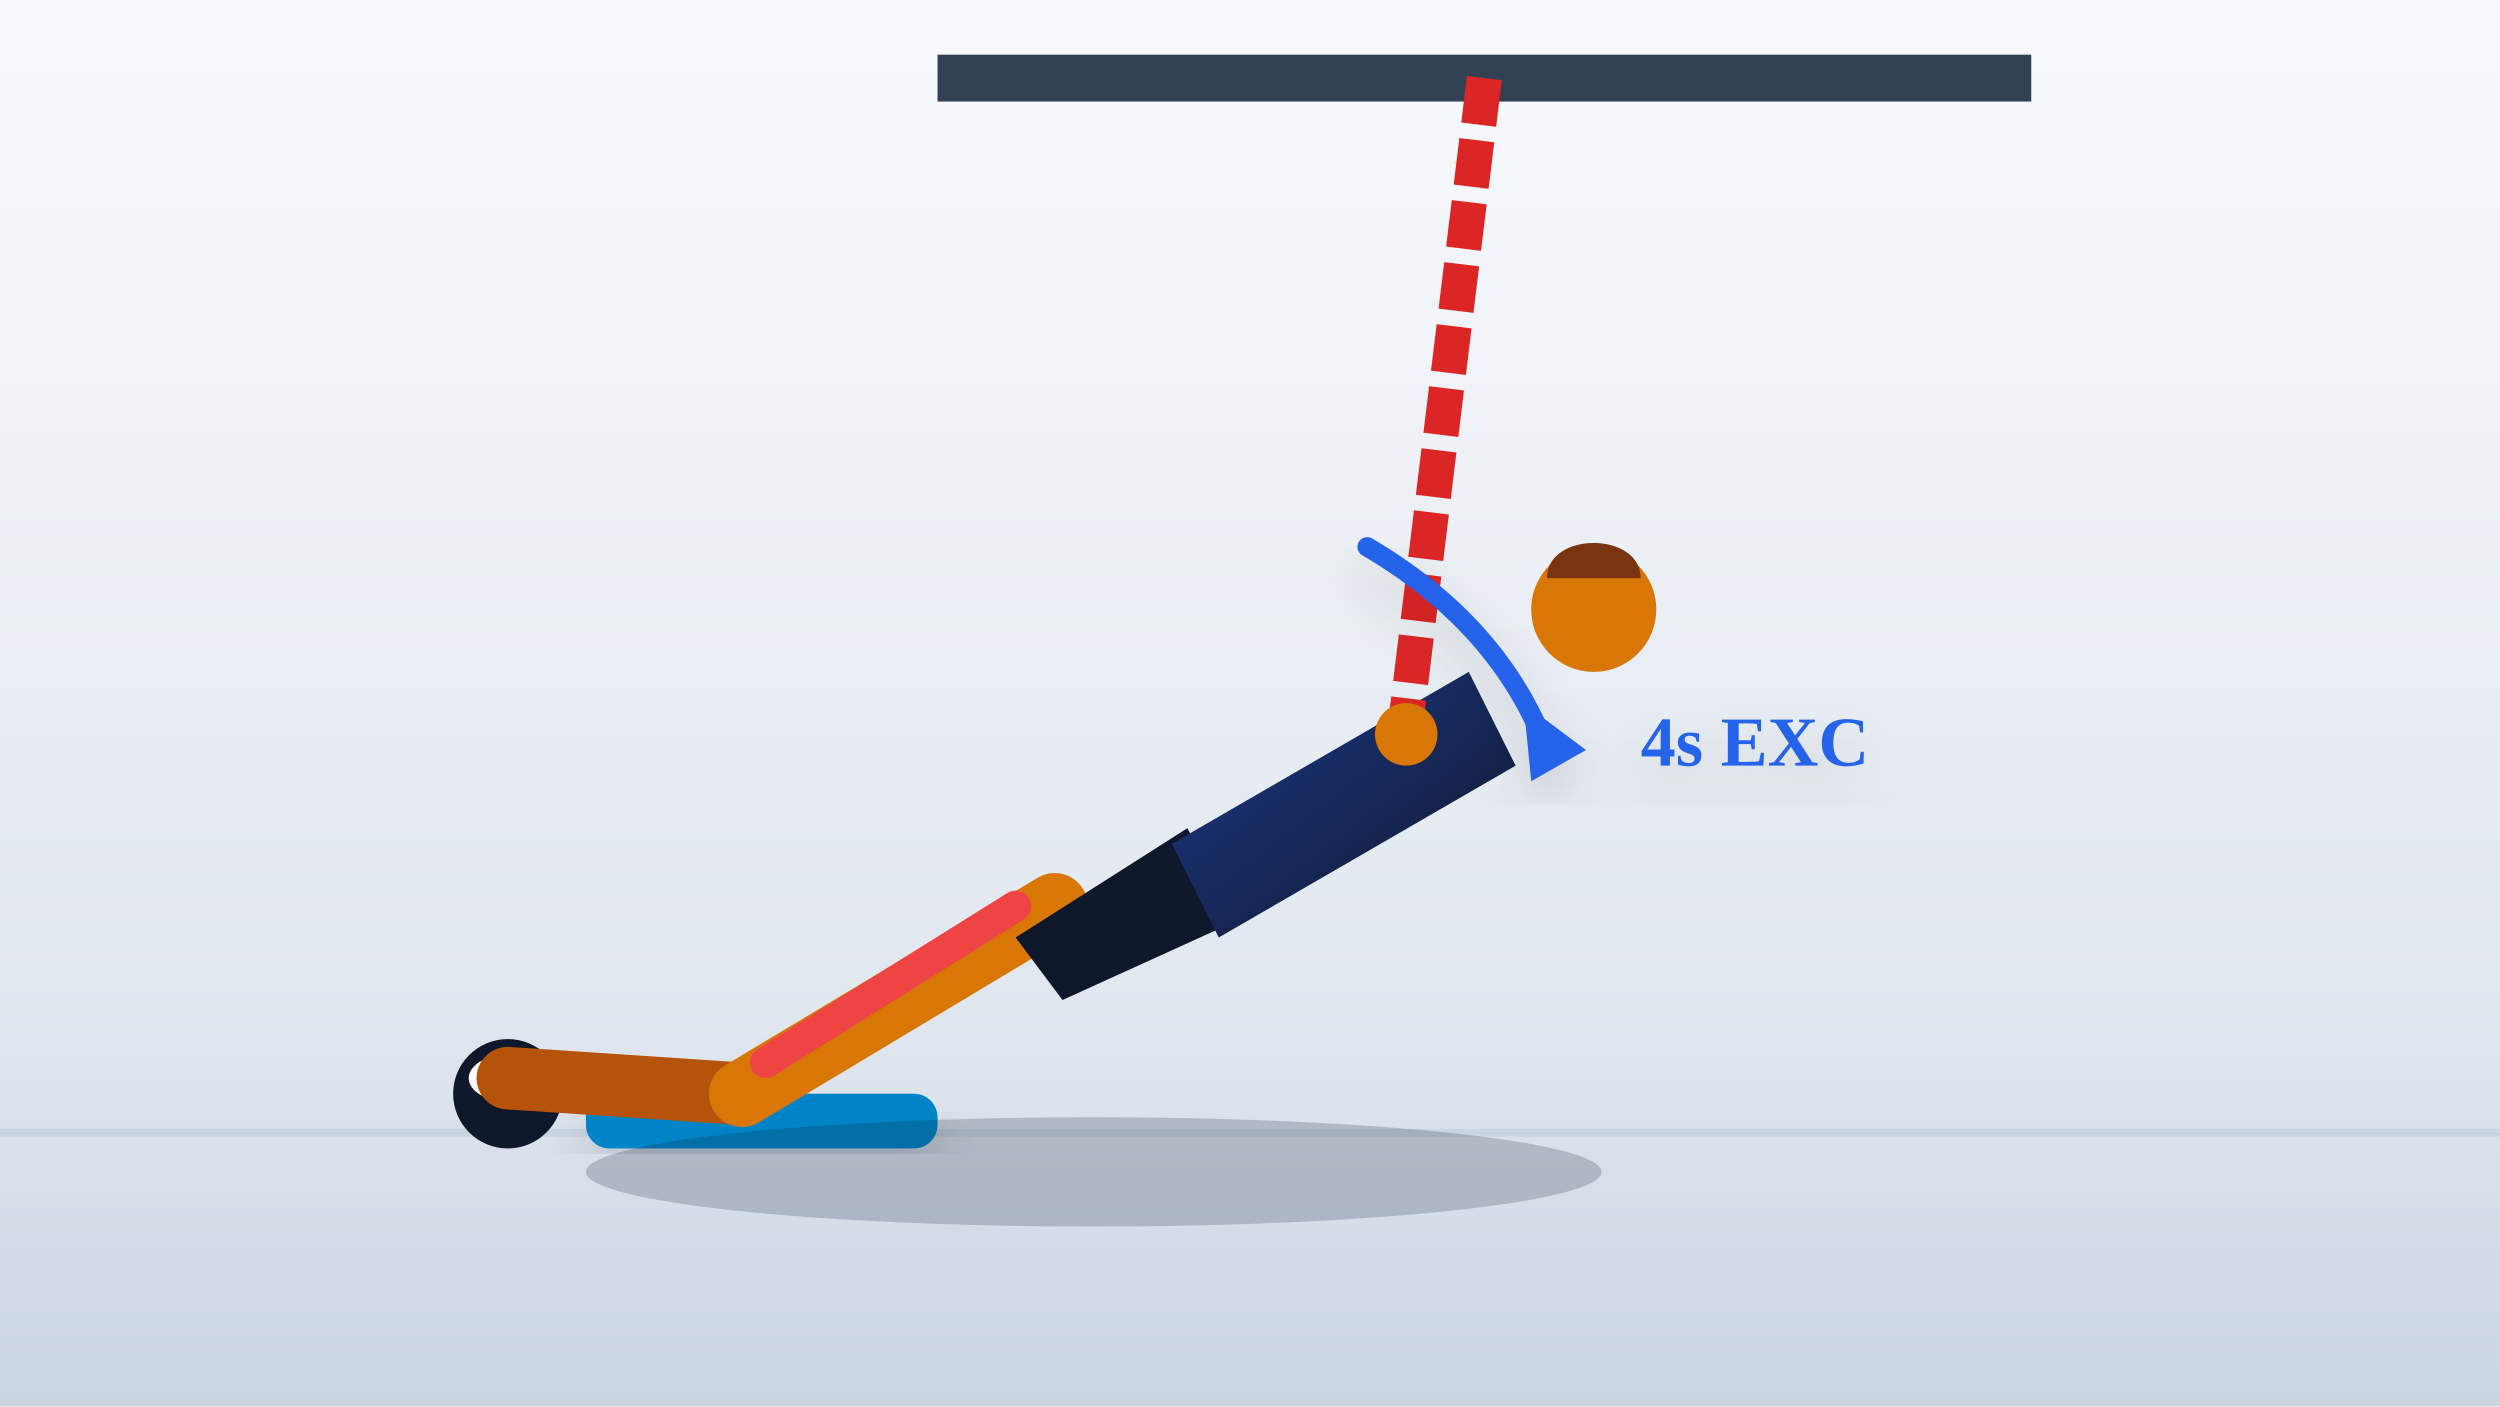
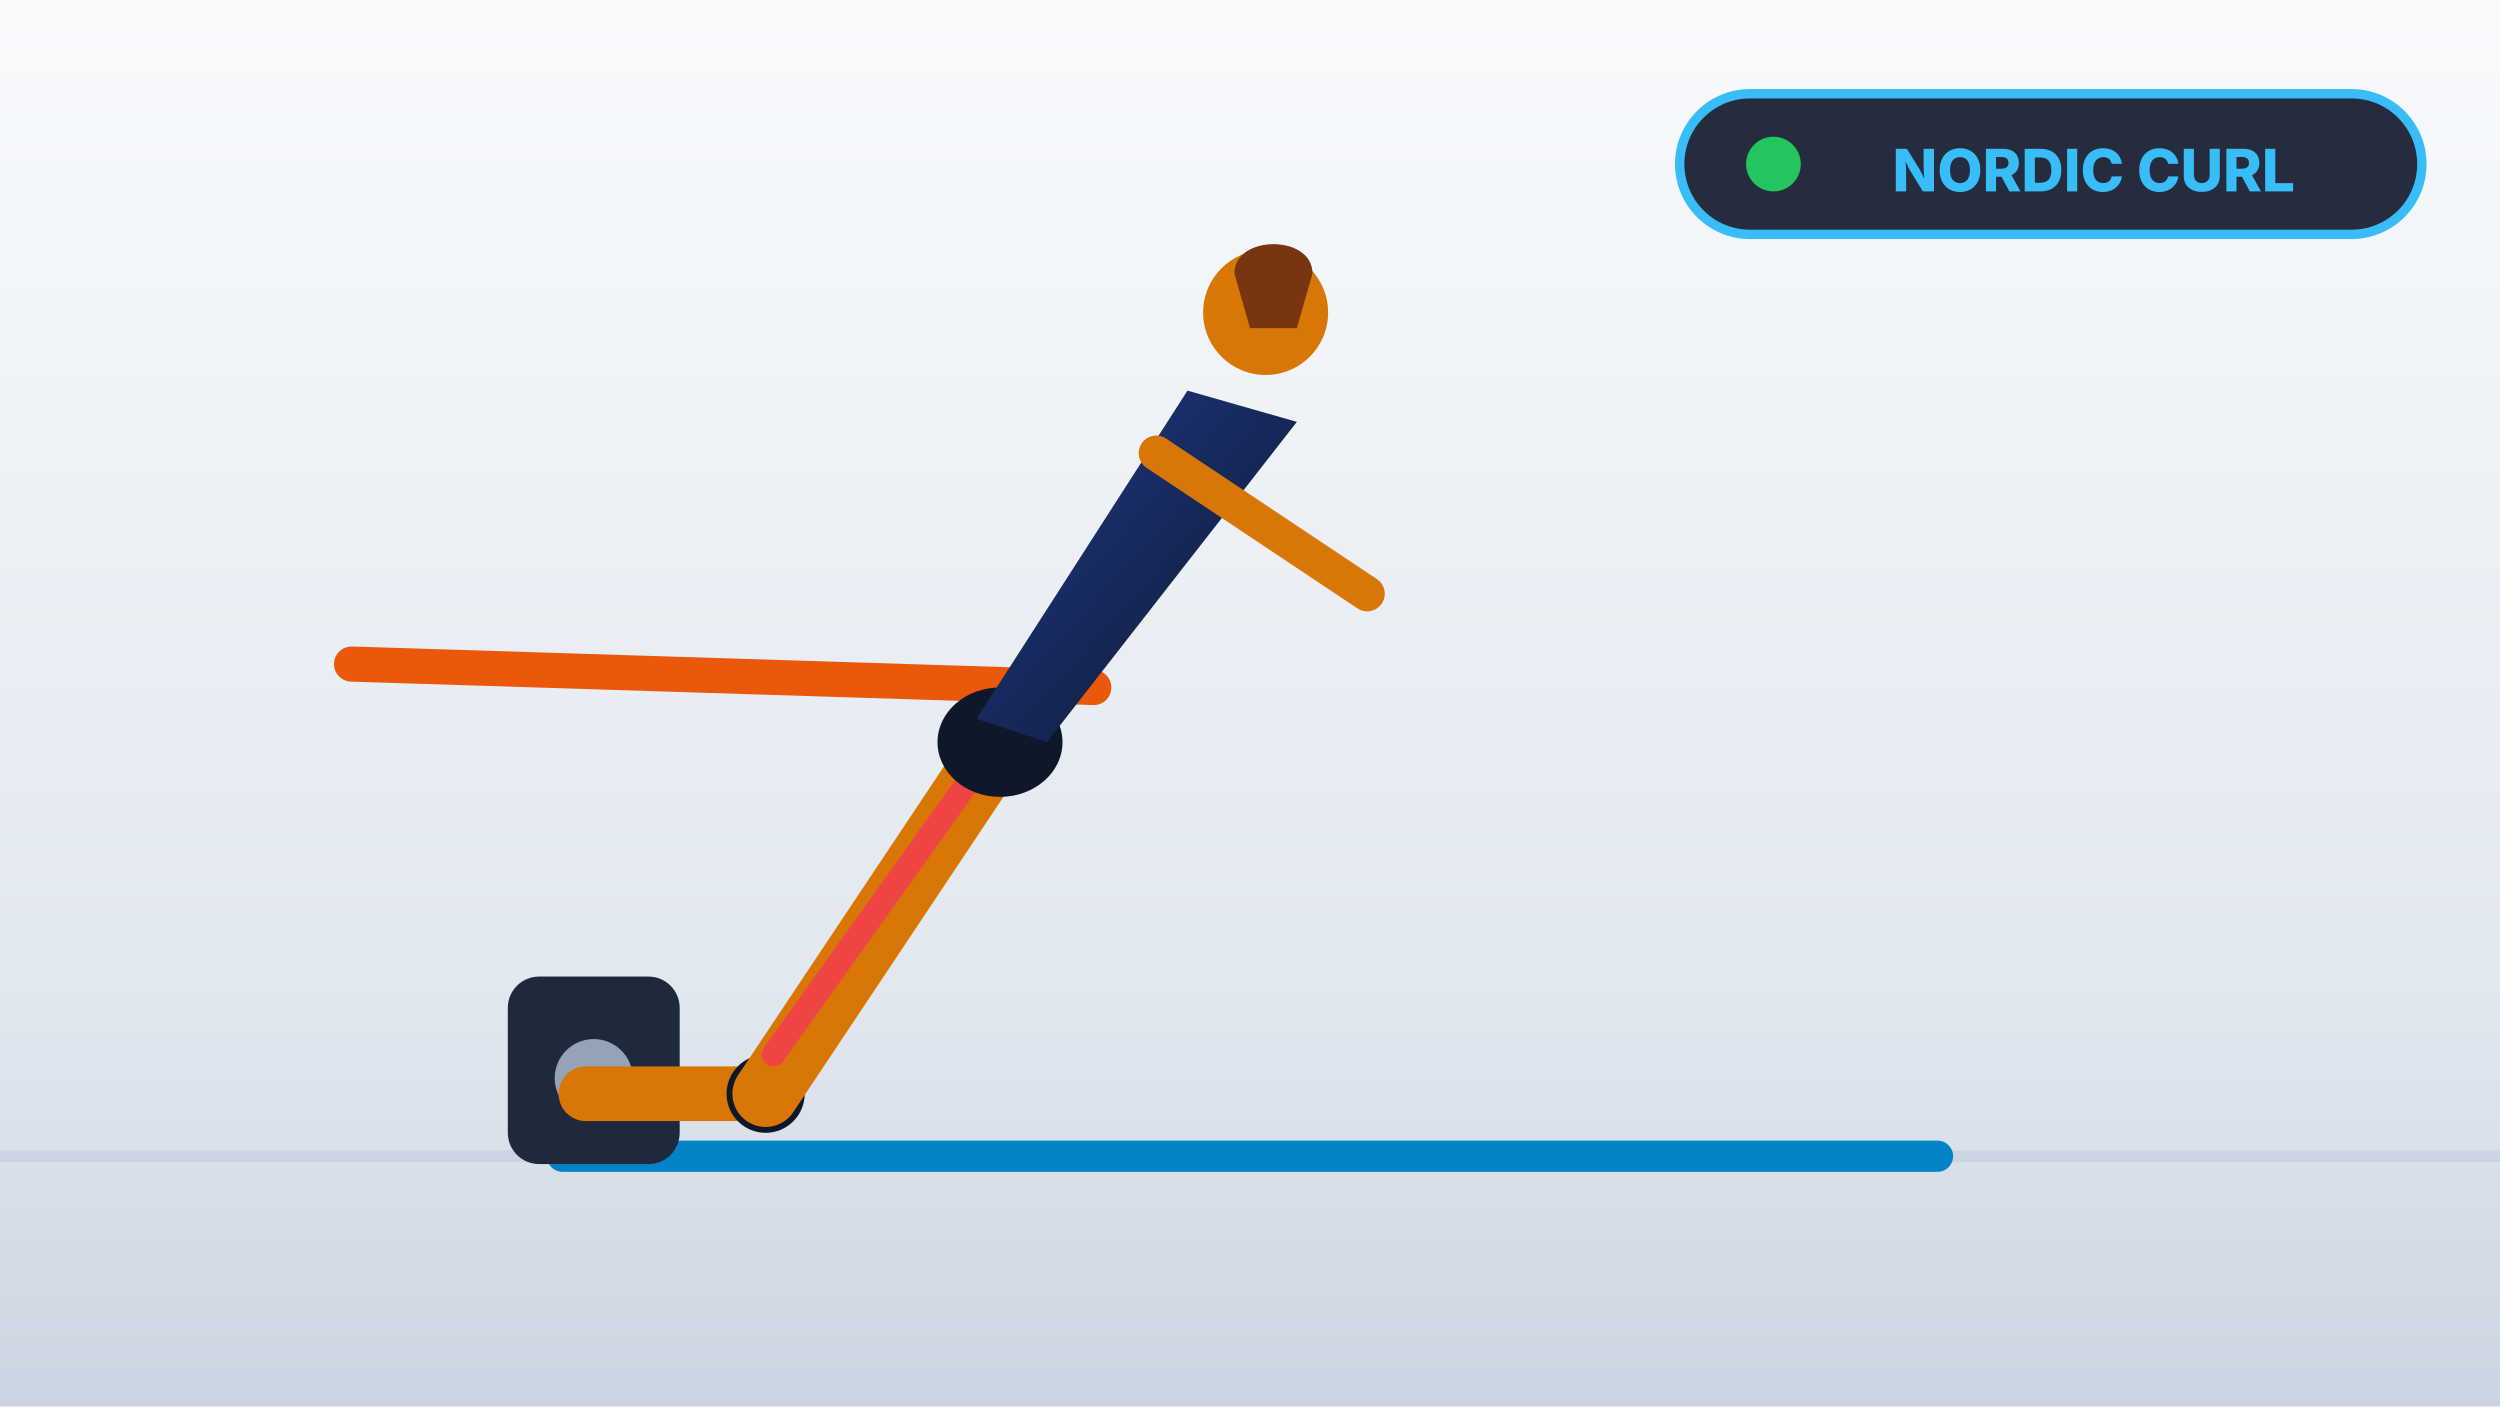
<svg xmlns="http://www.w3.org/2000/svg" viewBox="0 0 320 180" width="100%" height="100%" preserveAspectRatio="xMidYMid meet">
  <defs>
    <linearGradient id="gymFloor" x1="0" y1="0" x2="0" y2="1">
      <stop offset="0%" stop-color="#f8fafc" />
      <stop offset="70%" stop-color="#e2e8f0" />
      <stop offset="100%" stop-color="#cbd5e1" />
    </linearGradient>
+     <linearGradient id="poleGrad" x1="0" y1="0" x2="1" y2="0">
+       <stop offset="0%" stop-color="#1e293b" />
+       <stop offset="100%" stop-color="#475569" />
+     </linearGradient>
+     <linearGradient id="machGrad" x1="0" y1="0" x2="1" y2="0">
+       <stop offset="0%" stop-color="#1e293b" />
+       <stop offset="100%" stop-color="#334155" />
+     </linearGradient>
    <linearGradient id="kitGrad" x1="0" y1="0" x2="1" y2="1">
      <stop offset="0%" stop-color="#1e3a8a" />
      <stop offset="100%" stop-color="#0f172a" />
    </linearGradient>
    <filter id="dropShadow" x="-10%" y="-10%" width="120%" height="120%">
-       <feDropShadow dx="0" dy="3" stdDeviation="3" flood-color="#0f172a" flood-opacity="0.15" />
+       <feDropShadow dx="0" dy="3" stdDeviation="3" flood-color="#0f172a" flood-opacity="0.16" />
+     </filter>
+     <filter id="glowCyan" x="-20%" y="-20%" width="140%" height="140%">
+       <feGaussianBlur stdDeviation="3" result="blur" />
+       <feMerge>
+         <feMergeNode in="blur" />
+         <feMergeNode in="SourceGraphic" />
+       </feMerge>
    </filter>
  </defs>
  <rect width="320" height="180" fill="url(#gymFloor)" />
-   <line x1="0" y1="145" x2="320" y2="145" stroke="#cbd5e1" stroke-width="1" />
-   <line x1="120" y1="10" x2="260" y2="10" stroke="#334155" stroke-width="6" />
-   <rect x="75" y="140" width="45" height="7" rx="3" fill="#0284c7" filter="url(#dropShadow)" />
-   <circle cx="65" cy="140" r="7" fill="#0f172a" />
-   <ellipse cx="140" cy="150" rx="65" ry="7" fill="#0f172a" opacity="0.2" />
-   <ellipse cx="65" cy="138" rx="5" ry="3" fill="#ffffff" />
-   <path d="M65,138 L95,140" stroke="#b45309" stroke-width="8" stroke-linecap="round" />
-   <path d="M95,140 L135,116" stroke="#d97706" stroke-width="8.5" stroke-linecap="round" />
-   <path d="M130,120 L152,106 L158,118 L136,128 Z" fill="#0f172a" />
-   <path d="M150,108 L188,86 L194,98 L156,120 Z" fill="url(#kitGrad)" />
-   <circle cx="204" cy="78" r="8" fill="#d97706" />
-   <path d="M198,74 C198,68 210,68 210,74 Z" fill="#78350f" />
-   <path d="M190,10 L180,92" stroke="#dc2626" stroke-width="4.5" stroke-dasharray="6,2" />
-   <ellipse cx="180" cy="94" rx="4" ry="4" fill="#d97706" />
-   <path d="M98,136 L130,116" stroke="#ef4444" stroke-width="4" stroke-linecap="round" />
-   <g filter="url(#dropShadow)">
-     <path d="M175,70 Q192,80 198,96" stroke="#2563eb" stroke-width="2.5" fill="none" stroke-linecap="round" />
-     <polygon points="196,100 203,96 195,90" fill="#2563eb" />
-     <text x="210" y="98" font-size="9" font-weight="900" fill="#2563eb">4s EXC</text>
+   <line x1="0" y1="148" x2="320" y2="148" stroke="#cbd5e1" stroke-width="1.5" />
+   <rect x="70" y="146" width="180" height="4" rx="2" fill="#0284c7" />
+   <rect x="65" y="125" width="22" height="24" rx="4" fill="#1e293b" />
+   <circle cx="76" cy="138" r="5" fill="#94a3b8" />
+   <path d="M45,85 L140,88" stroke="#ea580c" stroke-width="4.5" stroke-linecap="round">
+     <animate attributeName="d" values="M45,85 L150,55; M45,85 L185,105; M45,85 L185,105; M45,85 L150,55" keyTimes="0; 0.5; 0.65; 1" dur="3.6s" repeatCount="indefinite" />
+   </path>
+   <line x1="75" y1="140" x2="98" y2="140" stroke="#d97706" stroke-width="7" stroke-linecap="round" />
+   <circle cx="98" cy="140" r="5" fill="#0f172a" />
+   <g>
+     <animateTransform attributeName="transform" type="rotate" values="0 98 140; 38 98 140; 38 98 140; 0 98 140" keyTimes="0; 0.5; 0.65; 1" dur="3.6s" repeatCount="indefinite" />
+     <path d="M98,140 L126,98" stroke="#d97706" stroke-width="8.5" stroke-linecap="round" />
+     <line x1="99" y1="135" x2="124" y2="100" stroke="#ef4444" stroke-width="3" stroke-linecap="round">
+       <animate attributeName="opacity" values="0.3; 1; 1; 0.3" keyTimes="0; 0.5; 0.65; 1" dur="3.6s" repeatCount="indefinite" />
+     </line>
+     <ellipse cx="128" cy="95" rx="8" ry="7" fill="#0f172a" />
+     <path d="M125,92 L152,50 L166,54 L134,95 Z" fill="url(#kitGrad)" />
+     <path d="M148,58 L175,76" stroke="#d97706" stroke-width="4.5" stroke-linecap="round" />
+     <circle cx="162" cy="40" r="8" fill="#d97706" />
+     <path d="M158,35 C158,30 168,30 168,35 L166,42 L160,42 Z" fill="#78350f" />
+   </g>
+   <g transform="translate(215, 12)">
+     <rect x="0" y="0" width="95" height="18" rx="9" fill="#0f172a" fill-opacity="0.9" stroke="#38bdf8" stroke-width="1.2" />
+     <circle cx="12" cy="9" r="3.5" fill="#22c55e">
+       <animate attributeName="opacity" values="1; 0.2; 1" dur="1.1s" repeatCount="indefinite" />
+     </circle>
+     <text x="53" y="12.5" fill="#38bdf8" font-size="7.5" font-family="-apple-system, sans-serif" font-weight="800" text-anchor="middle">NORDIC CURL</text>
  </g>
</svg>
